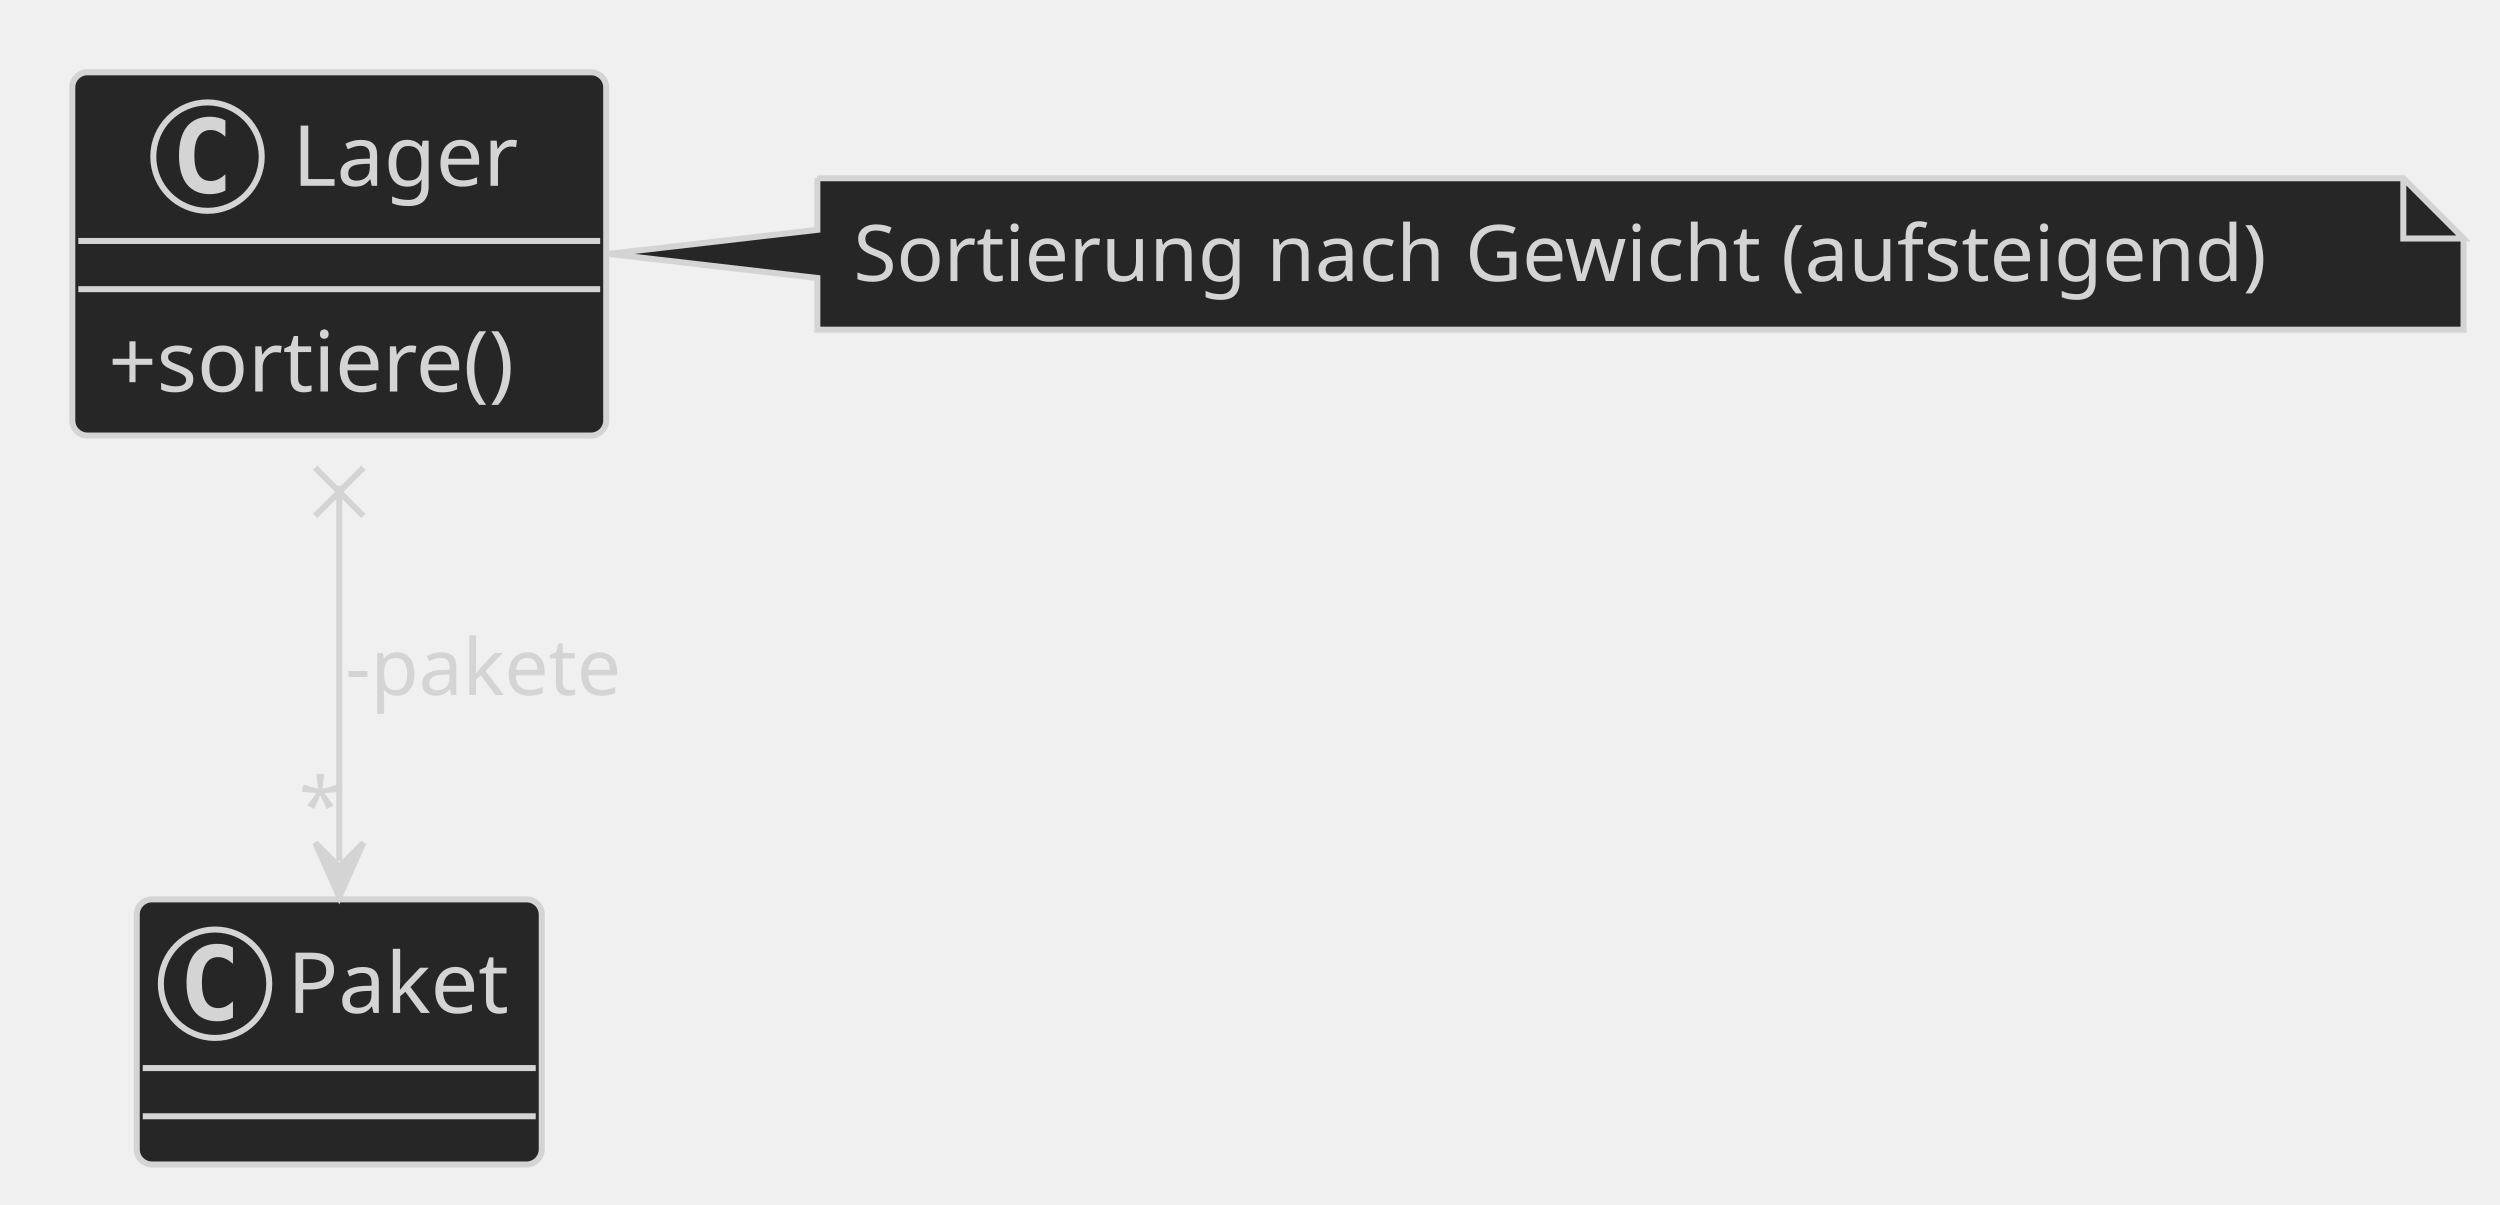
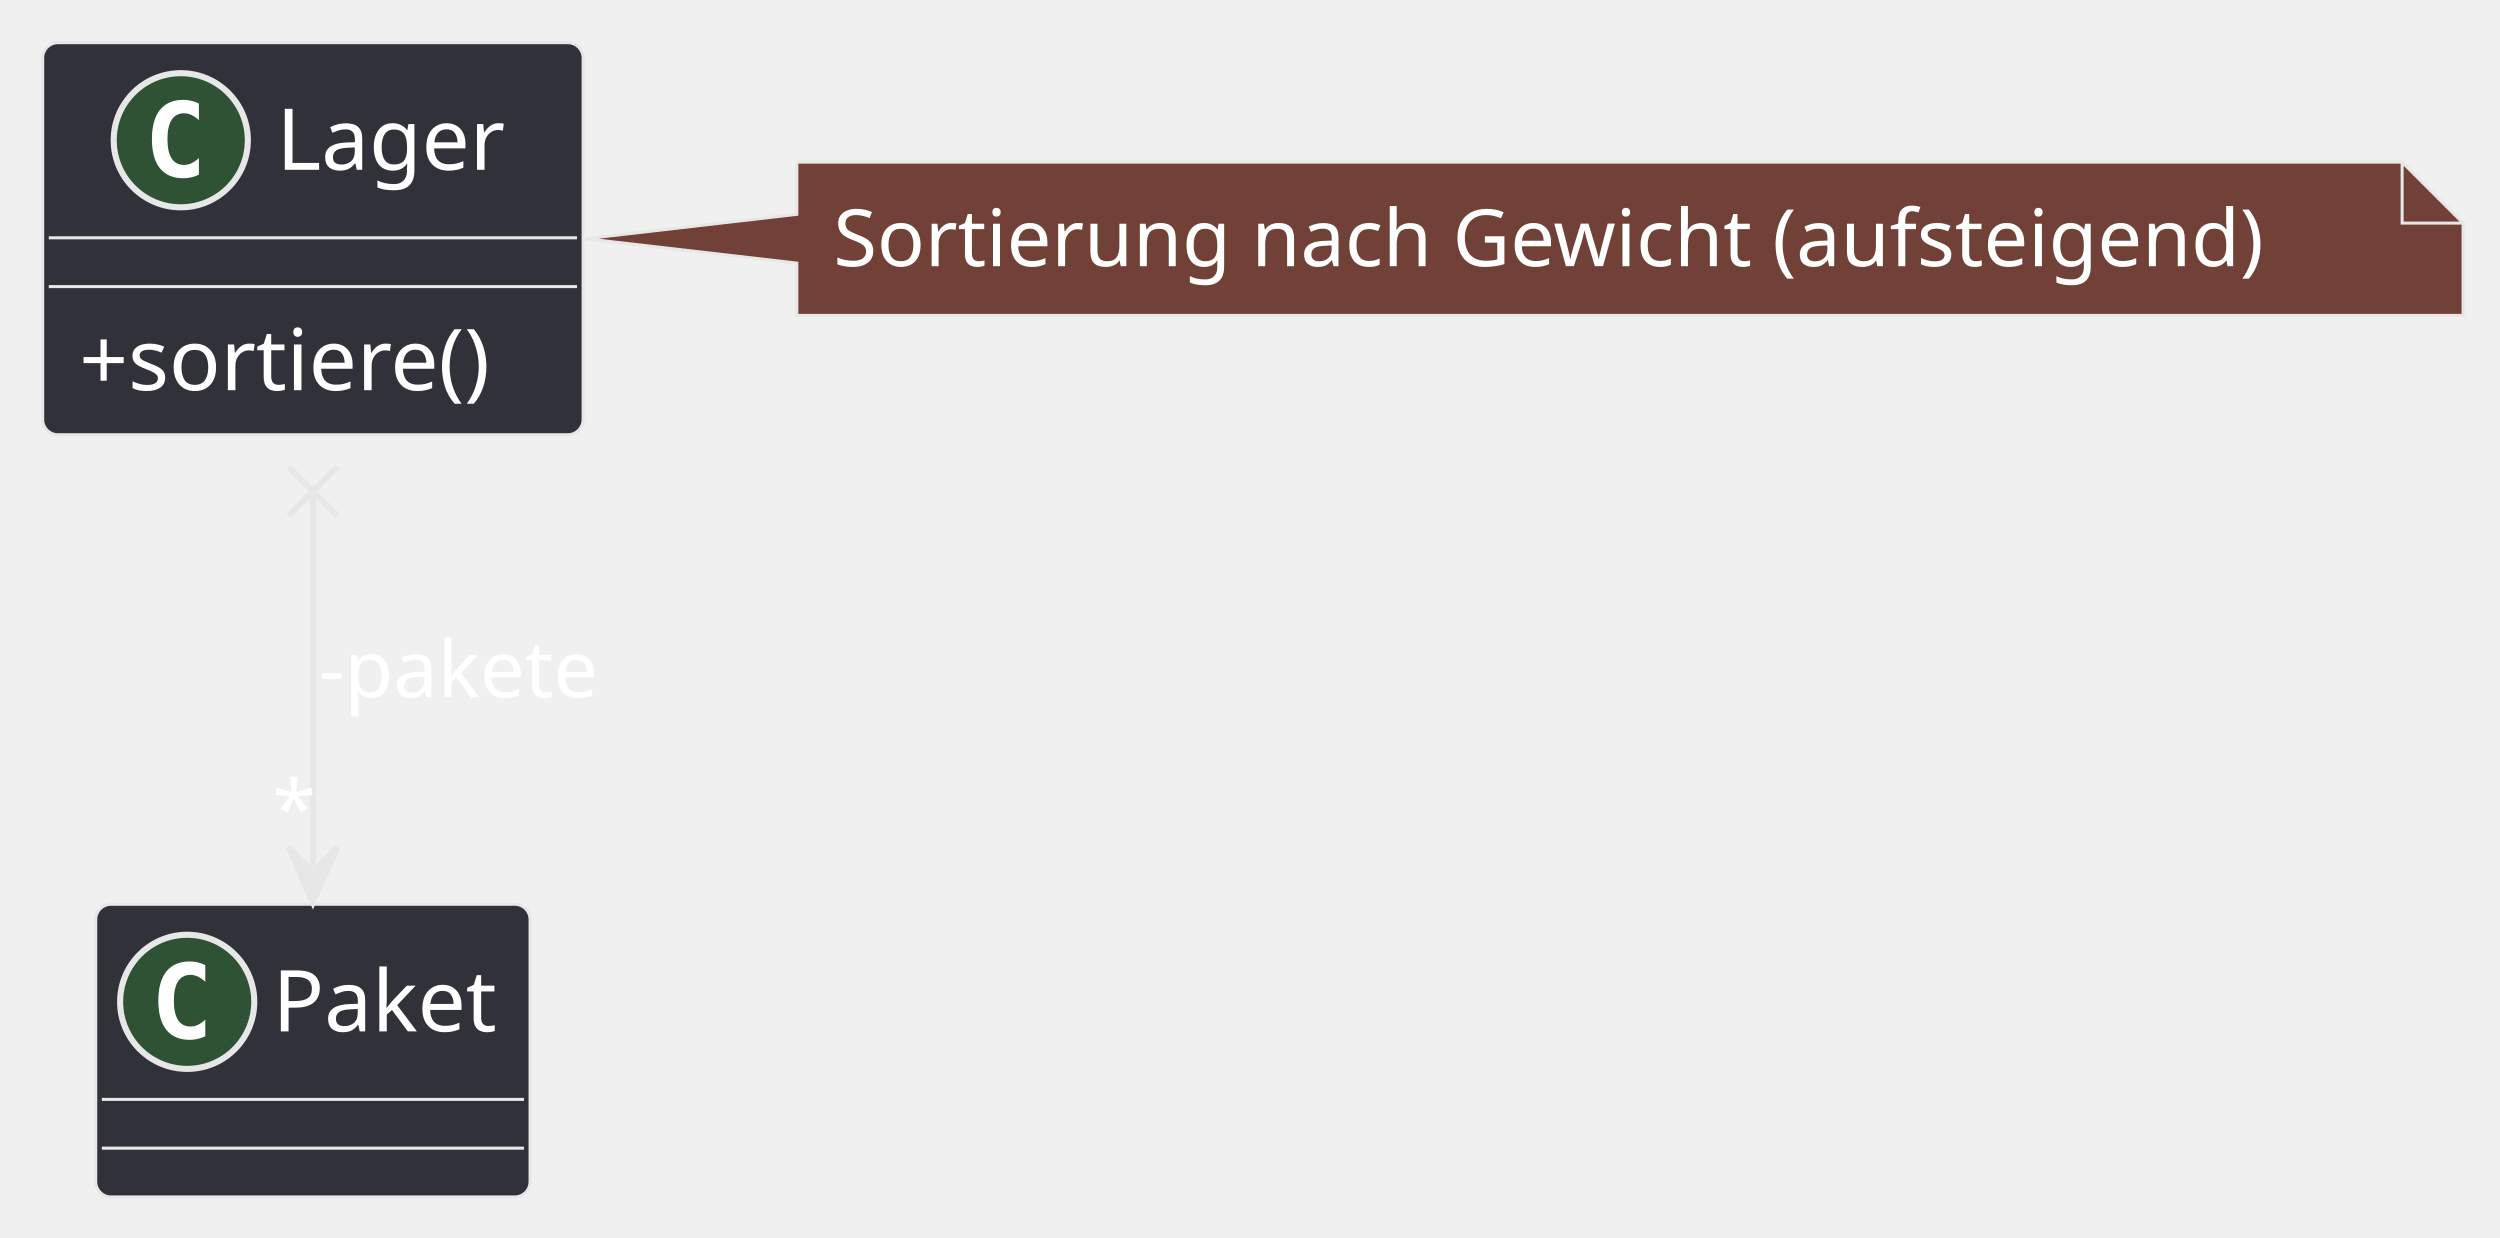
- <svg xmlns="http://www.w3.org/2000/svg" contentStyleType="text/css" data-diagram-type="CLASS" height="200px" preserveAspectRatio="none" style="width:415px;height:200px;" version="1.1" viewBox="0 0 415 200" width="415px" zoomAndPan="magnify">
+ <svg xmlns="http://www.w3.org/2000/svg" contentStyleType="text/css" data-diagram-type="CLASS" height="203px" preserveAspectRatio="none" style="width:410px;height:203px;" version="1.1" viewBox="0 0 410 203" width="410px" zoomAndPan="magnify">
  <defs />
  <g>
-     <g class="entity" data-qualified-name="Lager" data-source-line="5" id="ent0002">
-       <rect fill="#262626" height="60.297" rx="2.5" ry="2.5" style="stroke:#D4D4D4;stroke-width:1;" width="88.631" x="12" y="12" />
-       <ellipse cx="34.448" cy="26" fill="#262626" rx="9" ry="9" style="stroke:#D4D4D4;stroke-width:1;" />
-       <path d="M37.417,31.641 Q36.839,31.938 36.198,32.078 Q35.558,32.234 34.855,32.234 Q32.355,32.234 31.026,30.594 Q29.714,28.938 29.714,25.812 Q29.714,22.688 31.026,21.031 Q32.355,19.375 34.855,19.375 Q35.558,19.375 36.198,19.531 Q36.855,19.688 37.417,19.984 L37.417,22.703 Q36.792,22.125 36.198,21.859 Q35.605,21.578 34.98,21.578 Q33.636,21.578 32.948,22.656 Q32.261,23.719 32.261,25.812 Q32.261,27.906 32.948,28.984 Q33.636,30.047 34.98,30.047 Q35.605,30.047 36.198,29.781 Q36.792,29.5 37.417,28.922 L37.417,31.641 Z " fill="#D4D4D4" />
-       <text fill="#D4D4D4" font-family="Verdana" font-size="14" lengthAdjust="spacing" textLength="39.635" x="48.548" y="30.847">Lager</text>
-       <line style="stroke:#D4D4D4;stroke-width:1;" x1="13" x2="99.631" y1="40" y2="40" />
-       <line style="stroke:#D4D4D4;stroke-width:1;" x1="13" x2="99.631" y1="48" y2="48" />
-       <text fill="#D4D4D4" font-family="Verdana" font-size="14" lengthAdjust="spacing" textLength="76.631" x="18" y="64.995">+sortiere()</text>
+     <g class="entity" data-qualified-name="Lager" data-source-line="3" id="ent0002">
+       <rect fill="#313139" height="64.297" rx="2.5" ry="2.5" style="stroke:#E7E7E7;stroke-width:0.5;" width="88.631" x="7" y="7" />
+       <ellipse cx="29.648" cy="23" fill="#2E5233" rx="11" ry="11" style="stroke:#E7E7E7;stroke-width:1;" />
+       <path d="M32.617,28.641 Q32.039,28.938 31.398,29.078 Q30.758,29.234 30.055,29.234 Q27.555,29.234 26.226,27.594 Q24.914,25.938 24.914,22.812 Q24.914,19.688 26.226,18.031 Q27.555,16.375 30.055,16.375 Q30.758,16.375 31.398,16.531 Q32.054,16.688 32.617,16.984 L32.617,19.703 Q31.992,19.125 31.398,18.859 Q30.805,18.578 30.18,18.578 Q28.836,18.578 28.148,19.656 Q27.461,20.719 27.461,22.812 Q27.461,24.906 28.148,25.984 Q28.836,27.047 30.18,27.047 Q30.805,27.047 31.398,26.781 Q31.992,26.5 32.617,25.922 L32.617,28.641 Z " fill="#FFFFFF" />
+       <text fill="#FFFFFF" font-family="sans-serif" font-size="14" lengthAdjust="spacing" textLength="39.635" x="45.348" y="27.847">Lager</text>
+       <line style="stroke:#E7E7E7;stroke-width:0.5;" x1="8" x2="94.631" y1="39" y2="39" />
+       <line style="stroke:#E7E7E7;stroke-width:0.5;" x1="8" x2="94.631" y1="47" y2="47" />
+       <text fill="#FFFFFF" font-family="sans-serif" font-size="14" lengthAdjust="spacing" textLength="76.631" x="13" y="63.995">+sortiere()</text>
    </g>
-     <g class="entity" data-qualified-name="GMN3" data-source-line="8" id="ent0004">
-       <path d="M135.68,29.59 L135.68,38.15 L101.03,42.15 L135.68,46.15 L135.68,54.723 A0,0 0 0 0 135.68,54.723 L408.949,54.723 A0,0 0 0 0 408.949,54.723 L408.949,39.59 L398.949,29.59 L135.68,29.59 A0,0 0 0 0 135.68,29.59" fill="#262626" style="stroke:#D4D4D4;stroke-width:1;" />
-       <path d="M398.949,29.59 L398.949,39.59 L408.949,39.59 L398.949,29.59" fill="#262626" style="stroke:#D4D4D4;stroke-width:1;" />
-       <text fill="#D4D4D4" font-family="Verdana" font-size="13" lengthAdjust="spacing" textLength="252.269" x="141.68" y="46.657">Sortierung nach Gewicht (aufsteigend)</text>
+     <g class="entity" data-qualified-name="GMN3" data-source-line="6" id="ent0004">
+       <path d="M130.68,26.59 L130.68,35.15 L96.03,39.15 L130.68,43.15 L130.68,51.723 A0,0 0 0 0 130.68,51.723 L403.949,51.723 A0,0 0 0 0 403.949,51.723 L403.949,36.59 L393.949,26.59 L130.68,26.59 A0,0 0 0 0 130.68,26.59" fill="#714137" style="stroke:#E7E7E7;stroke-width:0.5;" />
+       <path d="M393.949,26.59 L393.949,36.59 L403.949,36.59 L393.949,26.59" fill="#714137" style="stroke:#E7E7E7;stroke-width:0.5;" />
+       <text fill="#FFFFFF" font-family="sans-serif" font-size="13" lengthAdjust="spacing" textLength="252.269" x="136.68" y="43.657">Sortierung nach Gewicht (aufsteigend)</text>
    </g>
-     <g class="entity" data-qualified-name="Paket" data-source-line="9" id="ent0006">
-       <rect fill="#262626" height="44" rx="2.5" ry="2.5" style="stroke:#D4D4D4;stroke-width:1;" width="67.231" x="22.7" y="149.3" />
-       <ellipse cx="35.7" cy="163.3" fill="#262626" rx="9" ry="9" style="stroke:#D4D4D4;stroke-width:1;" />
-       <path d="M38.669,168.941 Q38.091,169.238 37.45,169.378 Q36.809,169.534 36.106,169.534 Q33.606,169.534 32.278,167.894 Q30.966,166.238 30.966,163.113 Q30.966,159.988 32.278,158.331 Q33.606,156.675 36.106,156.675 Q36.809,156.675 37.45,156.831 Q38.106,156.988 38.669,157.284 L38.669,160.003 Q38.044,159.425 37.45,159.159 Q36.856,158.878 36.231,158.878 Q34.888,158.878 34.2,159.956 Q33.513,161.019 33.513,163.113 Q33.513,165.206 34.2,166.284 Q34.888,167.347 36.231,167.347 Q36.856,167.347 37.45,167.081 Q38.044,166.8 38.669,166.222 L38.669,168.941 Z " fill="#D4D4D4" />
-       <text fill="#D4D4D4" font-family="Verdana" font-size="14" lengthAdjust="spacing" textLength="39.231" x="47.7" y="168.147">Paket</text>
-       <line style="stroke:#D4D4D4;stroke-width:1;" x1="23.7" x2="88.931" y1="177.3" y2="177.3" />
-       <line style="stroke:#D4D4D4;stroke-width:1;" x1="23.7" x2="88.931" y1="185.3" y2="185.3" />
+     <g class="entity" data-qualified-name="Paket" data-source-line="7" id="ent0006">
+       <rect fill="#313139" height="48" rx="2.5" ry="2.5" style="stroke:#E7E7E7;stroke-width:0.5;" width="71.231" x="15.7" y="148.3" />
+       <ellipse cx="30.7" cy="164.3" fill="#2E5233" rx="11" ry="11" style="stroke:#E7E7E7;stroke-width:1;" />
+       <path d="M33.669,169.941 Q33.091,170.238 32.45,170.378 Q31.809,170.534 31.106,170.534 Q28.606,170.534 27.278,168.894 Q25.966,167.238 25.966,164.113 Q25.966,160.988 27.278,159.331 Q28.606,157.675 31.106,157.675 Q31.809,157.675 32.45,157.831 Q33.106,157.988 33.669,158.284 L33.669,161.003 Q33.044,160.425 32.45,160.159 Q31.856,159.878 31.231,159.878 Q29.887,159.878 29.2,160.956 Q28.512,162.019 28.512,164.113 Q28.512,166.206 29.2,167.284 Q29.887,168.347 31.231,168.347 Q31.856,168.347 32.45,168.081 Q33.044,167.8 33.669,167.222 L33.669,169.941 Z " fill="#FFFFFF" />
+       <text fill="#FFFFFF" font-family="sans-serif" font-size="14" lengthAdjust="spacing" textLength="39.231" x="44.7" y="169.147">Paket</text>
+       <line style="stroke:#E7E7E7;stroke-width:0.5;" x1="16.7" x2="85.931" y1="180.3" y2="180.3" />
+       <line style="stroke:#E7E7E7;stroke-width:0.5;" x1="16.7" x2="85.931" y1="188.3" y2="188.3" />
    </g>
-     <g class="link" data-entity-1="ent0002" data-entity-2="ent0006" data-link-type="dependency" data-source-line="9" id="lnk7">
-       <path codeLine="9" d="M56.32,80.64 C56.32,103.97 56.32,121.99 56.32,142.91" fill="none" id="Lager-Paket" style="stroke:#D4D4D4;stroke-width:1;" />
-       <path d="M52.32,77.64 L60.32,85.64 M60.32,77.64 L52.32,85.64" fill="none" style="stroke:#D4D4D4;stroke-width:1;" />
-       <polygon fill="#D4D4D4" points="56.32,148.91,60.32,139.91,56.32,143.91,52.32,139.91,56.32,148.91" style="stroke:#D4D4D4;stroke-width:1;" />
-       <text fill="#D4D4D4" font-family="Verdana" font-size="13" lengthAdjust="spacing" textLength="49.531" x="57.32" y="115.367">-pakete</text>
-       <text fill="#D4D4D4" font-family="Verdana" font-size="13" lengthAdjust="spacing" textLength="6.5" x="49.616" y="138.335">*</text>
+     <g class="link" data-entity-1="ent0002" data-entity-2="ent0006" data-link-type="dependency" data-source-line="7" id="lnk7">
+       <path codeLine="7" d="M51.32,79.56 C51.32,103.06 51.32,120.66 51.32,141.95" fill="none" id="Lager-Paket" style="stroke:#E7E7E7;stroke-width:1;" />
+       <path d="M47.32,76.56 L55.32,84.56 M55.32,76.56 L47.32,84.56" fill="none" style="stroke:#E7E7E7;stroke-width:1;" />
+       <polygon fill="#E7E7E7" points="51.32,147.95,55.32,138.95,51.32,142.95,47.32,138.95,51.32,147.95" style="stroke:#E7E7E7;stroke-width:1;" />
+       <text fill="#FFFFFF" font-family="sans-serif" font-size="13" lengthAdjust="spacing" textLength="49.531" x="52.32" y="114.367">-pakete</text>
+       <text fill="#FFFFFF" font-family="sans-serif" font-size="13" lengthAdjust="spacing" textLength="6.5" x="44.651" y="137.27">*</text>
    </g>
  </g>
</svg>
